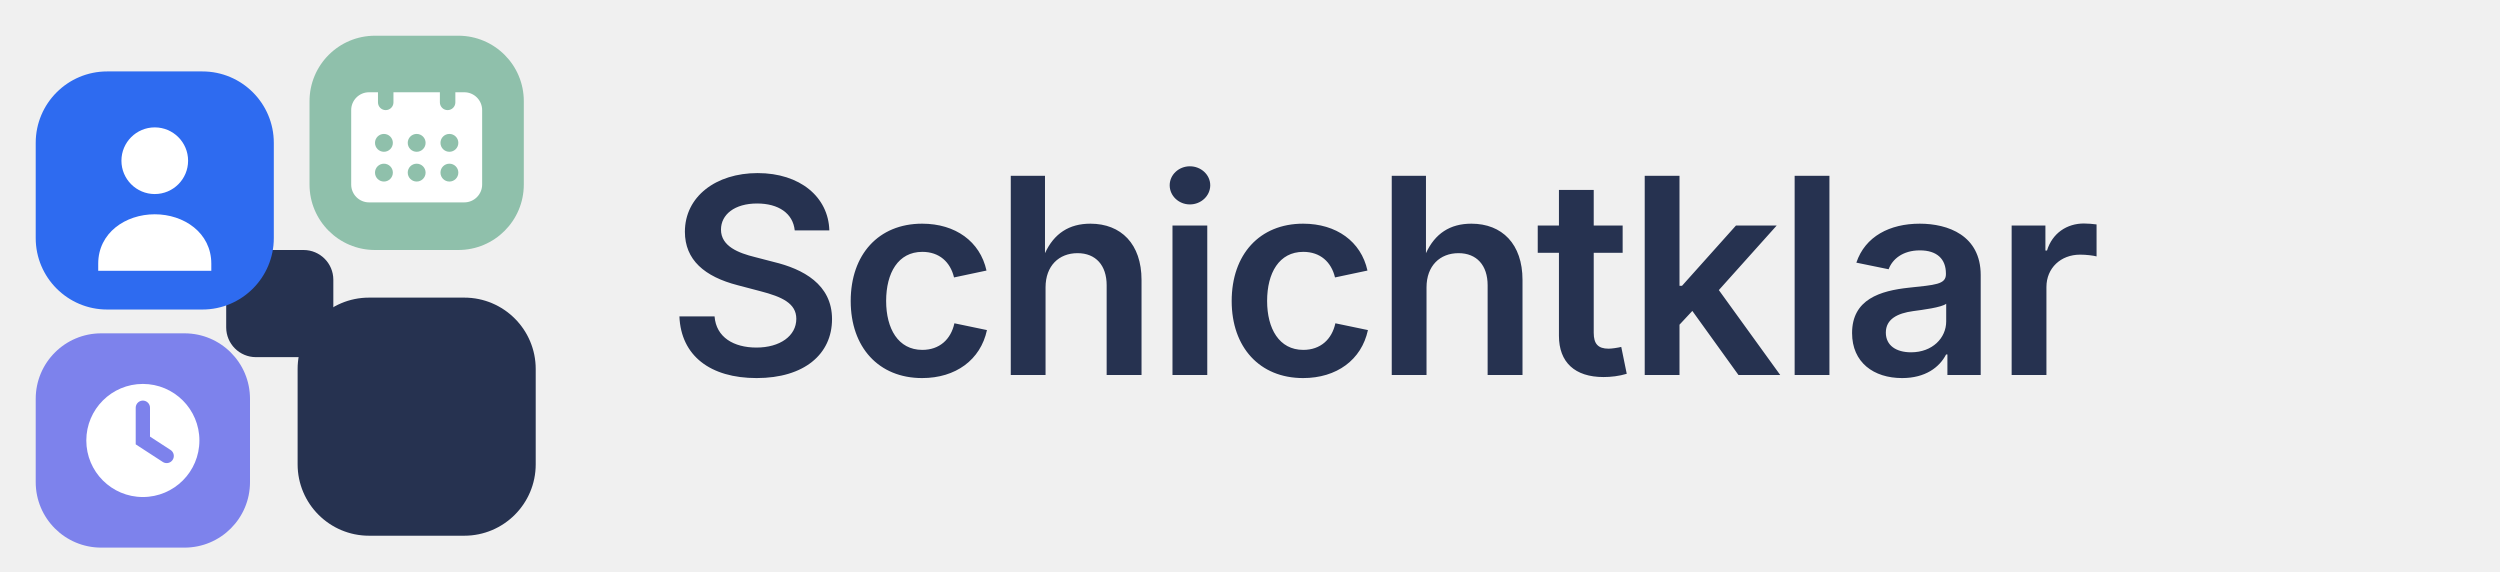
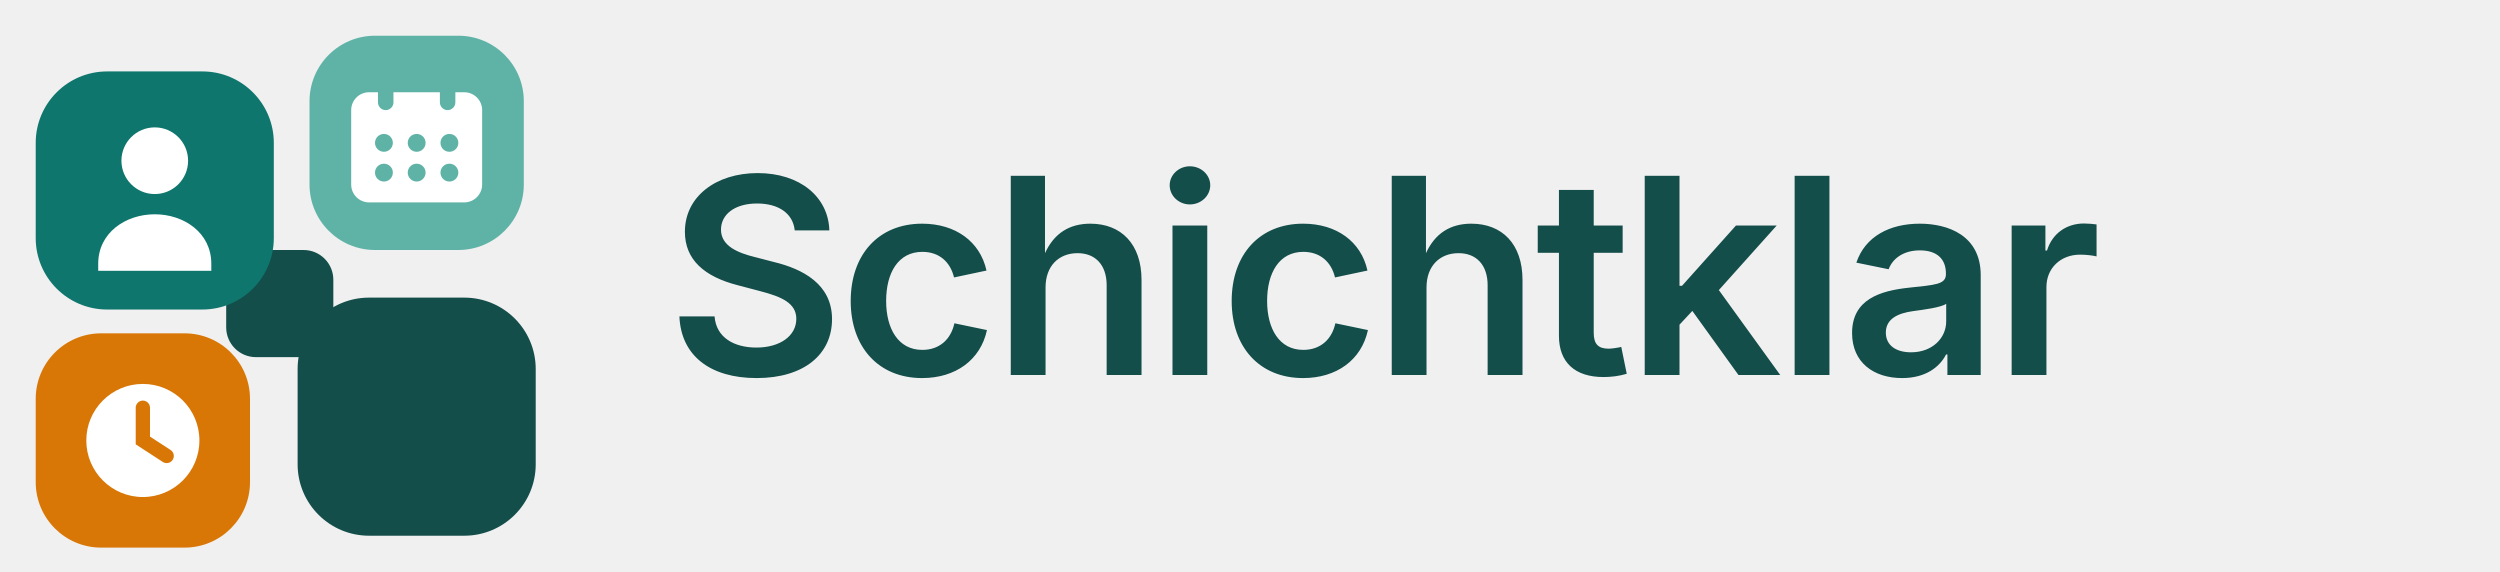
<svg xmlns="http://www.w3.org/2000/svg" viewBox="0 0 420 96" width="420" height="96">
  <g>
-     <rect x="38" y="42" width="18" height="18" rx="5" fill="#263250" />
-     <rect x="6" y="12" width="40" height="40" rx="12" fill="#2e6bf0" />
+     <rect x="38" y="42" width="18" height="18" rx="5" fill="#134e4a" />
+     <rect x="6" y="12" width="40" height="40" rx="12" fill="#0f766e" />
    <circle cx="26" cy="27" r="5.6" fill="#ffffff" />
    <path d="M16.5 45.5 v-1.2 c0-5.2 4.6-8.3 9.5-8.3 s9.5 3.1 9.5 8.3 v1.2 z" fill="#ffffff" />
-     <rect x="52" y="6" width="36" height="36" rx="11" fill="#8fc0ab" />
+     <rect x="52" y="6" width="36" height="36" rx="11" fill="#5fb3a6" />
    <rect x="59" y="15.5" width="22" height="18.5" rx="3" fill="#ffffff" />
-     <rect x="63.5" y="11.5" width="2.6" height="7" rx="1.3" fill="#8fc0ab" />
-     <rect x="73.9" y="11.5" width="2.6" height="7" rx="1.3" fill="#8fc0ab" />
-     <g fill="#8fc0ab">
+     <rect x="63.5" y="11.5" width="2.6" height="7" rx="1.3" fill="#5fb3a6" />
+     <rect x="73.9" y="11.5" width="2.6" height="7" rx="1.3" fill="#5fb3a6" />
+     <g fill="#5fb3a6">
      <circle cx="64.5" cy="24" r="1.5" />
      <circle cx="70" cy="24" r="1.5" />
      <circle cx="75.5" cy="24" r="1.5" />
      <circle cx="64.5" cy="29" r="1.5" />
      <circle cx="70" cy="29" r="1.5" />
      <circle cx="75.5" cy="29" r="1.5" />
    </g>
-     <rect x="6" y="56" width="36" height="36" rx="11" fill="#7d82ec" />
+     <rect x="6" y="56" width="36" height="36" rx="11" fill="#d97706" />
    <circle cx="24" cy="74" r="9.5" fill="#ffffff" />
-     <path d="M24 68.5 V74 l4 2.6" stroke="#7d82ec" stroke-width="2.4" stroke-linecap="round" fill="none" />
-     <rect x="50" y="50" width="40" height="40" rx="12" fill="#263250" />
+     <path d="M24 68.5 V74 l4 2.6" stroke="#d97706" stroke-width="2.4" stroke-linecap="round" fill="none" />
+     <rect x="50" y="50" width="40" height="40" rx="12" fill="#134e4a" />
  </g>
-   <text x="112" y="63" font-family="Inter, 'Inter SemiBold', system-ui, sans-serif" font-weight="600" font-size="46" letter-spacing="-1" fill="#263250">Schichtklar</text>
+   <text x="112" y="63" font-family="Inter, 'Inter SemiBold', system-ui, sans-serif" font-weight="600" font-size="46" letter-spacing="-1" fill="#134e4a">Schichtklar</text>
</svg>
